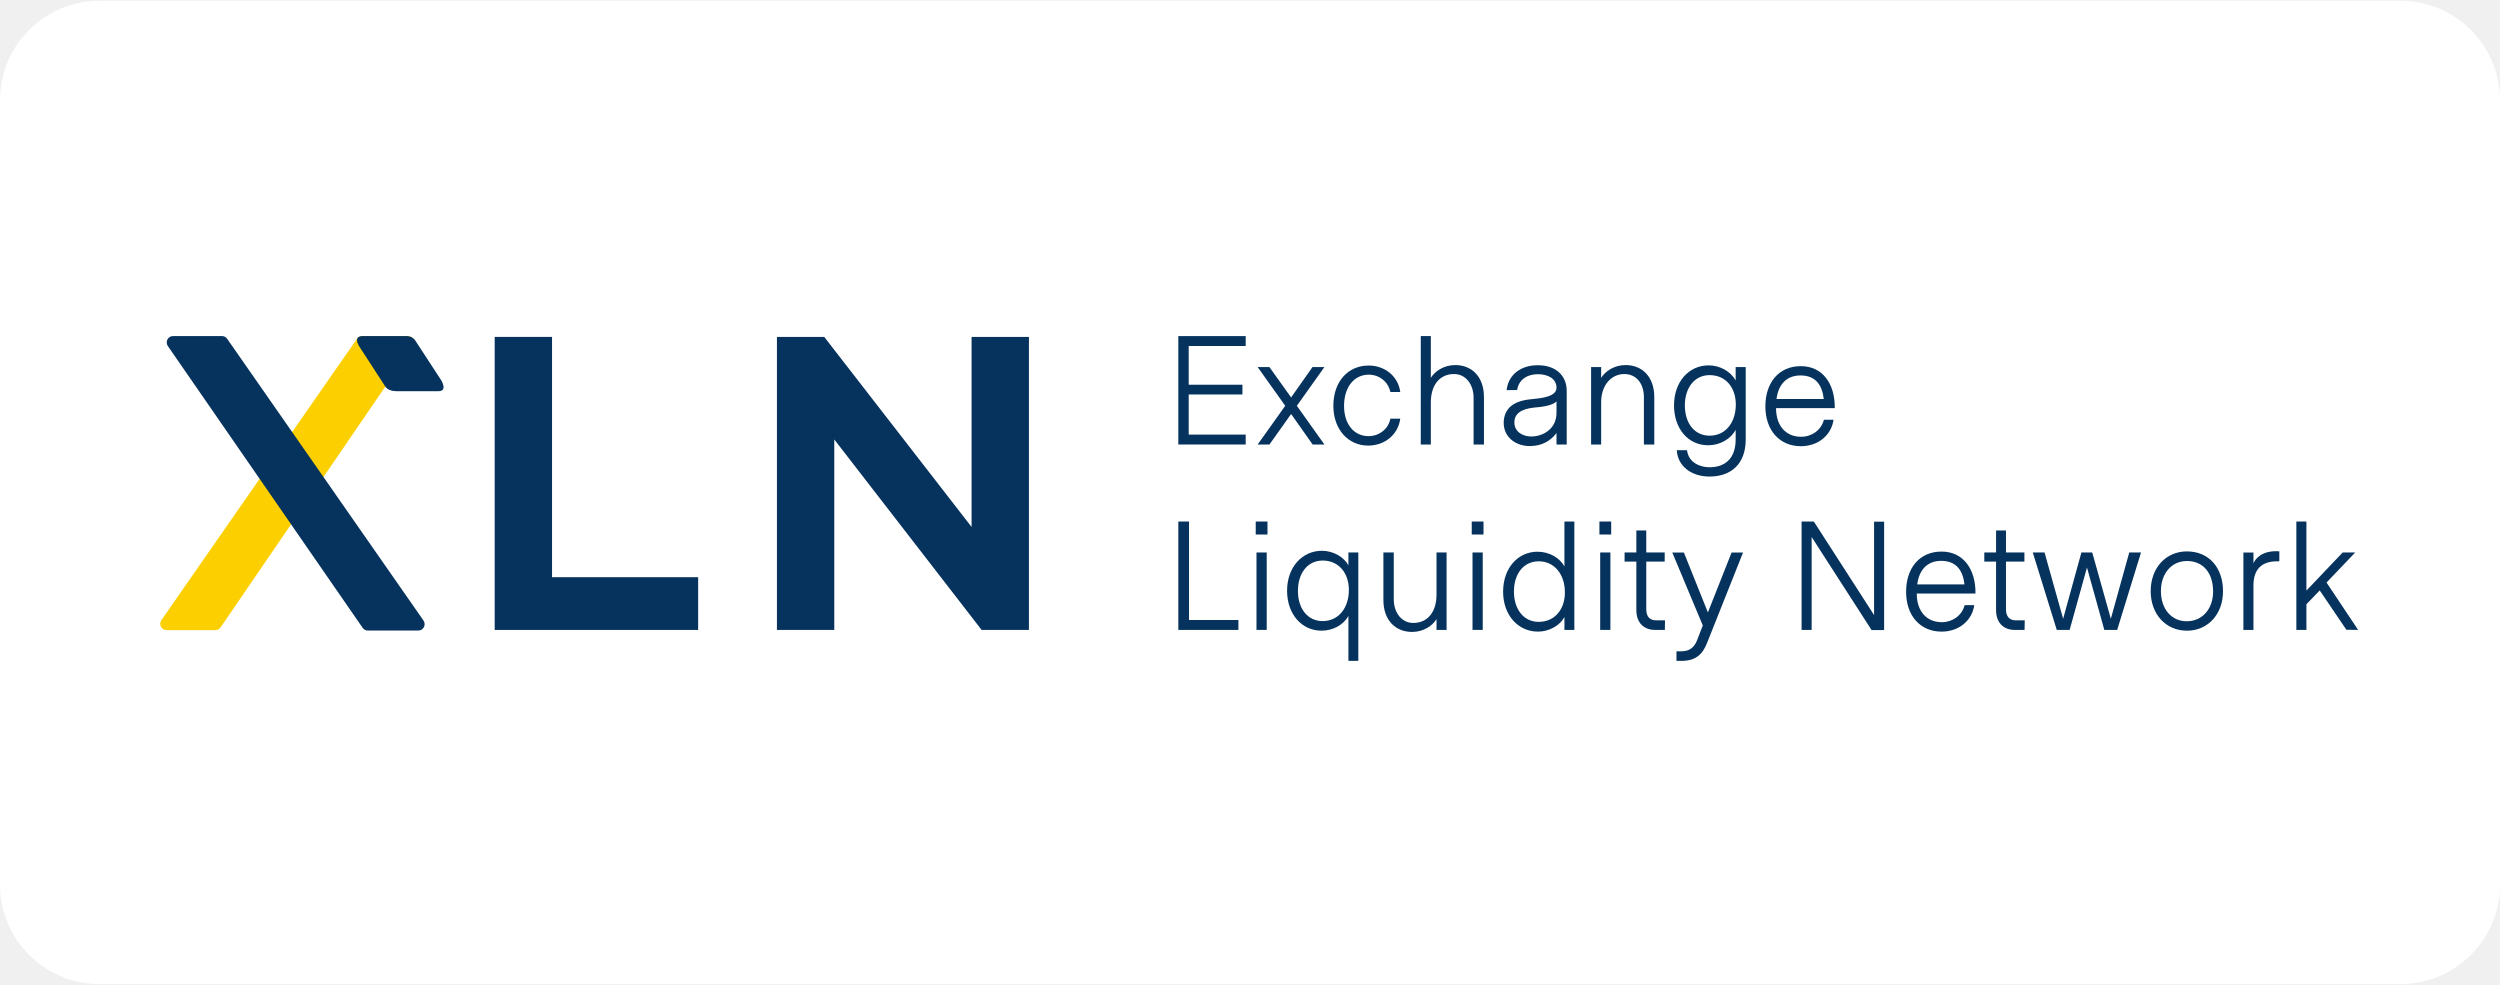
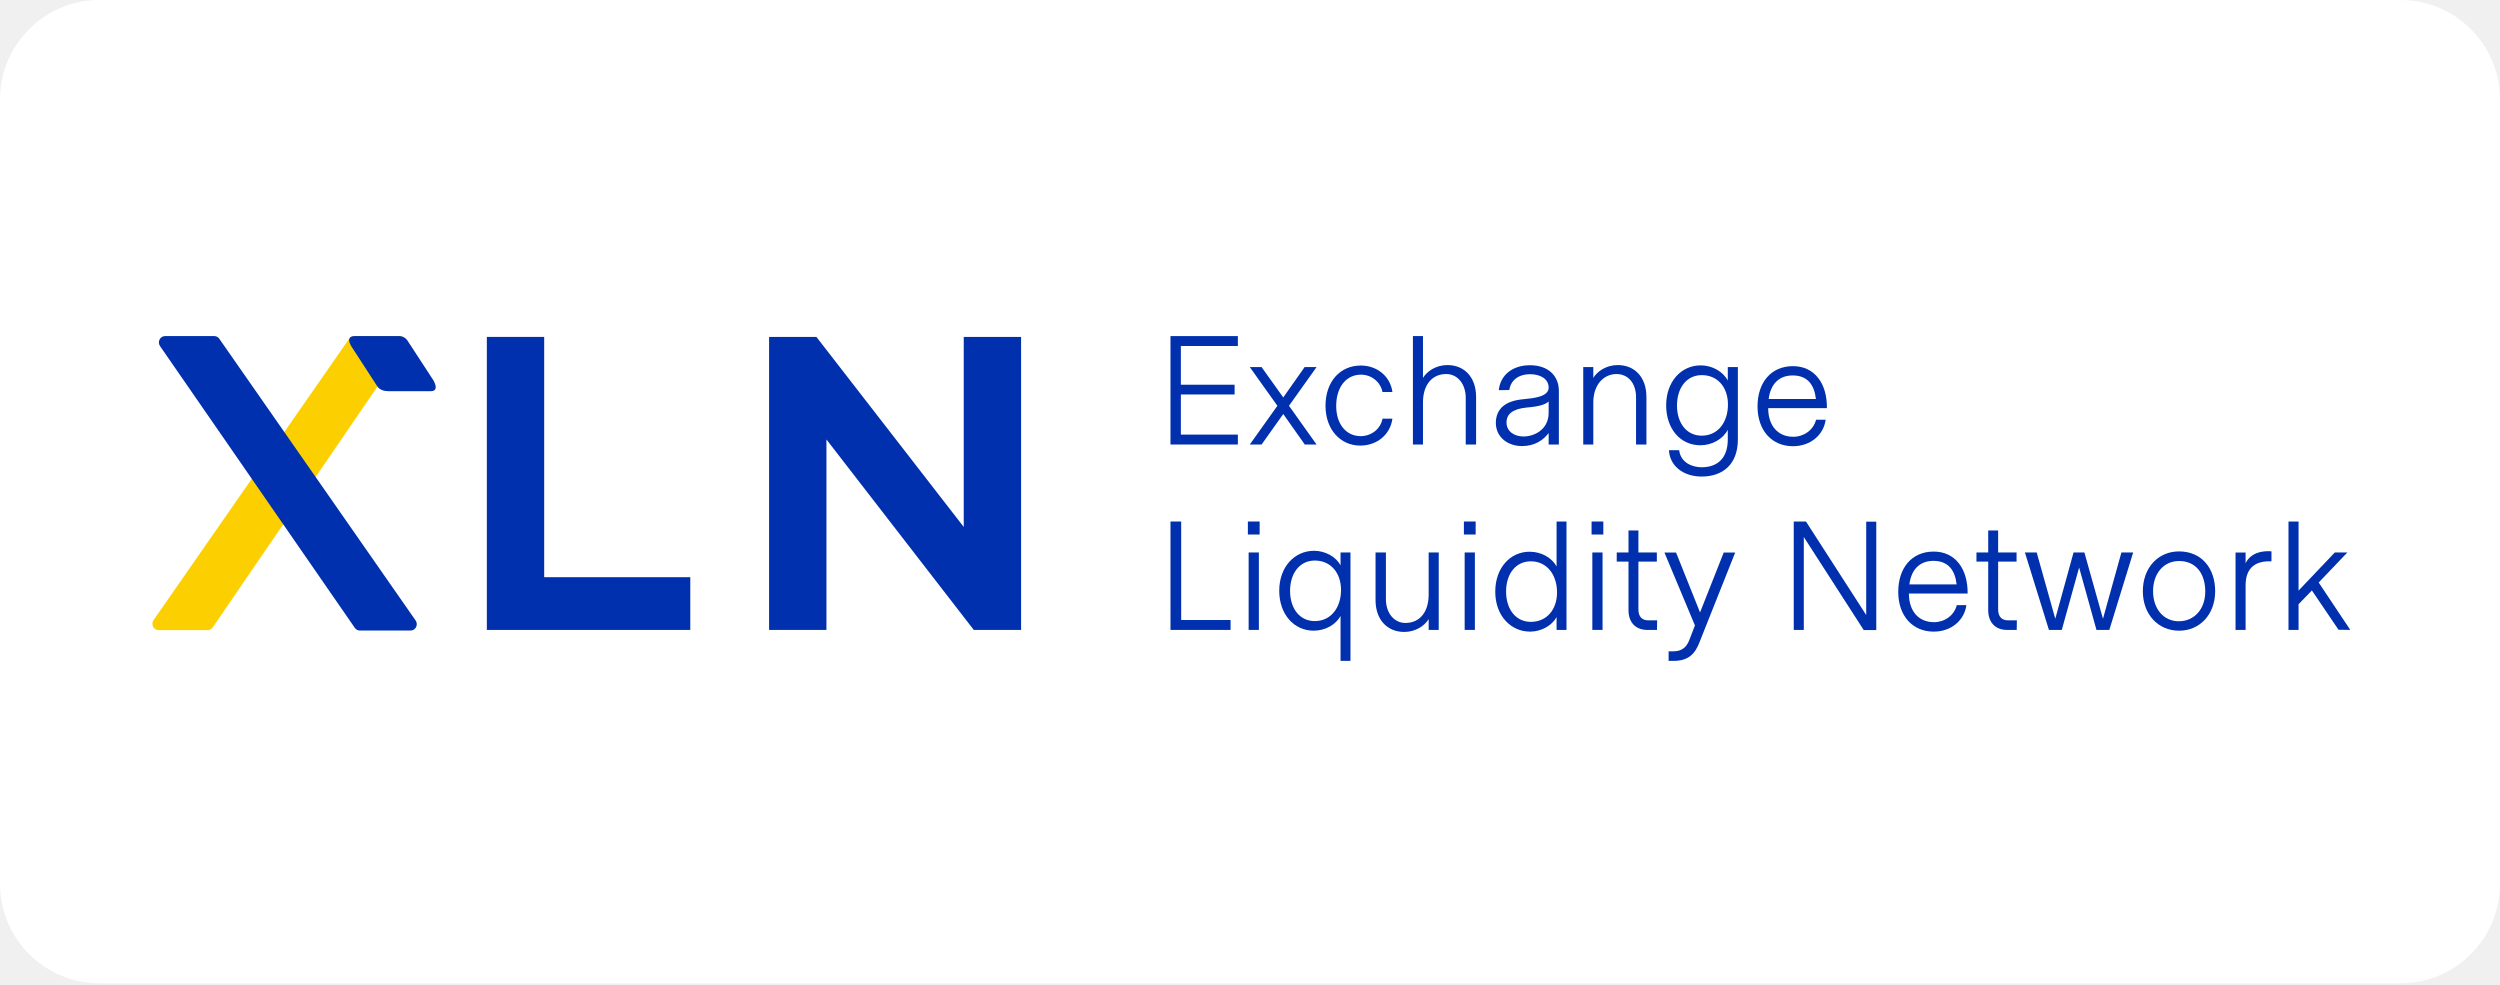
<svg xmlns="http://www.w3.org/2000/svg" width="198" height="78" fill="none">
-   <rect x="0" width="198" height="77.879" rx="7.886" fill="white" id="svg_1" y="0.061" />
-   <path d="m43.722,45.713l0,-19.03l-4.542,0l0,23.208l16.113,0l0,-4.177l-11.571,0z" fill="#06335D" id="svg_2" />
-   <path d="m76.949,26.683l0,15.052l-11.67,-15.052l-3.746,0l0,23.208l4.542,0l0,-15.085l11.67,15.085l3.746,0l0,-23.208l-4.542,0z" fill="#06335D" id="svg_3" />
-   <path d="m12.783,49.109c-0.232,0.333 0,0.796 0.399,0.796l3.886,0c0.16,0 0.309,-0.08 0.401,-0.214l15.24,-22.278c0.228,-0.334 -0.004,-0.793 -0.401,-0.793l-3.635,0c-0.158,0 -0.307,0.079 -0.399,0.211l-15.49,22.278z" fill="#FCD000" id="svg_4" />
-   <path d="m34.969,30.157c0.349,0.656 0.074,0.824 -0.216,0.824l-3.38,0c-0.279,0 -0.701,-0.085 -0.888,-0.412l-2.03,-3.128c-0.309,-0.513 -0.225,-0.824 0.264,-0.824l3.486,0c0.309,0 0.565,0.143 0.725,0.412l2.04,3.128z" fill="#06335D" id="svg_5" />
-   <path d="m28.723,49.727c0.092,0.133 0.241,0.212 0.4,0.212l4.016,0c0.399,0 0.631,-0.463 0.399,-0.797l-15.551,-22.315c-0.092,-0.132 -0.24,-0.21 -0.399,-0.21l-3.892,0c-0.398,0 -0.63,0.462 -0.4,0.795l15.427,22.315z" fill="#06335D" id="svg_6" />
-   <path d="m93.323,35.205l5.336,0l0,-0.785l-4.514,0l0,-3.177l4.256,0l0,-0.773l-4.256,0l0,-3.066l4.514,0l0,-0.785l-5.336,0l0,8.586z" fill="#06335D" id="svg_7" />
-   <path d="m99.606,35.205l0.933,0l1.717,-2.416l1.705,2.416l0.932,0l-2.183,-3.066l2.183,-3.066l-0.945,0l-1.692,2.404l-1.717,-2.404l-0.933,0l2.184,3.066l-2.184,3.066z" fill="#06335D" id="svg_8" />
-   <path d="m108.35,35.291c1.349,0 2.392,-0.895 2.551,-2.134l-0.785,0c-0.135,0.773 -0.846,1.386 -1.729,1.386c-1.153,0 -1.938,-0.957 -1.938,-2.392c0,-1.496 0.797,-2.478 1.962,-2.478c0.834,0 1.546,0.576 1.705,1.374l0.785,0c-0.159,-1.227 -1.202,-2.097 -2.502,-2.097c-1.631,0 -2.797,1.263 -2.797,3.189c0,1.889 1.19,3.152 2.748,3.152z" fill="#06335D" id="svg_9" />
-   <path d="m112.525,35.205l0.797,0l0,-3.373c0.013,-1.349 0.712,-2.208 1.84,-2.208c0.92,0 1.533,0.809 1.546,1.84l0,3.741l0.821,0l0,-3.765c0,-1.607 -0.969,-2.527 -2.269,-2.527c-0.92,0 -1.631,0.503 -1.938,1.018l0,-3.312l-0.797,0l0,8.586z" fill="#06335D" id="svg_10" />
-   <path d="m121.165,35.328c1.018,0 1.68,-0.466 2.11,-1.03l0,0.908l0.809,0l0,-4.244c0,-1.19 -0.834,-2.036 -2.293,-2.036c-1.399,0 -2.343,0.797 -2.466,1.975l0.834,-0.012c0.111,-0.748 0.699,-1.251 1.656,-1.251c0.785,0 1.46,0.356 1.46,1.067c0,0.711 -1.166,0.834 -1.951,0.908c-0.699,0.061 -1.238,0.221 -1.643,0.54c-0.38,0.307 -0.589,0.797 -0.589,1.325c0,1.177 0.981,1.852 2.073,1.852zm0.098,-0.76c-0.662,0 -1.324,-0.368 -1.324,-1.116c0,-0.65 0.478,-1.067 1.606,-1.177c0.945,-0.074 1.472,-0.233 1.73,-0.478l0,0.895c0,1.349 -1.166,1.889 -2.012,1.877z" fill="#06335D" id="svg_11" />
-   <path d="m126.015,35.205l0.797,0l0,-3.373c0.012,-1.349 0.81,-2.208 1.84,-2.208c0.907,0 1.545,0.711 1.545,1.84l0,3.741l0.822,0l0,-3.765c0,-1.607 -0.969,-2.527 -2.269,-2.527c-0.92,0 -1.631,0.503 -1.938,1.018l0,-0.859l-0.797,0l0,6.133z" fill="#06335D" id="svg_12" />
-   <path d="m135.391,37.744c1.655,0 2.87,-0.944 2.87,-2.944l0,-5.728l-0.797,0l0,1.067c-0.393,-0.736 -1.264,-1.202 -2.135,-1.202c-1.606,0 -2.747,1.337 -2.747,3.164c0,1.84 1.104,3.164 2.711,3.164c0.919,0 1.79,-0.491 2.171,-1.226l0,0.76c0,1.533 -0.859,2.208 -2.073,2.208c-0.712,0 -1.656,-0.343 -1.779,-1.349l-0.809,0c0.061,1.226 1.116,2.085 2.588,2.085zm0.012,-3.238c-1.202,0 -1.962,-0.994 -1.962,-2.392c0,-1.398 0.76,-2.404 1.962,-2.404c1.263,0 2.073,0.969 2.073,2.33c0,1.423 -0.81,2.465 -2.073,2.465z" fill="#06335D" id="svg_13" />
-   <path d="m142.627,35.34c1.386,0 2.428,-0.895 2.588,-2.097l-0.761,0c-0.208,0.822 -0.969,1.349 -1.803,1.349c-1.226,0 -1.987,-0.883 -1.987,-2.257l0,-0.012l4.649,0c0.024,-1.938 -0.969,-3.324 -2.686,-3.324c-1.754,0 -2.809,1.312 -2.809,3.189c0,1.913 1.141,3.152 2.809,3.152zm-1.926,-3.741c0.135,-1.092 0.748,-1.864 1.901,-1.864c1.202,0 1.717,0.773 1.84,1.864l-3.741,0z" fill="#06335D" id="svg_14" />
-   <path d="m93.323,49.89l4.759,0l0,-0.785l-3.912,0l0,-7.801l-0.846,0l0,8.586z" fill="#06335D" id="svg_15" />
-   <path d="m99.453,42.334l0.932,0l0,-1.03l-0.932,0l0,1.03zm0.061,7.555l0.81,0l0,-6.133l-0.81,0l0,6.133z" fill="#06335D" id="svg_16" />
-   <path d="m106.794,52.343l0.785,0l0,-8.586l-0.785,0l0,1.018c-0.343,-0.65 -1.189,-1.153 -2.097,-1.153c-1.545,0 -2.76,1.276 -2.76,3.164c0,1.889 1.19,3.164 2.723,3.164c0.945,0 1.766,-0.491 2.134,-1.165l0,3.557zm-2.036,-3.152c-1.202,0 -1.962,-0.993 -1.962,-2.392c0,-1.398 0.76,-2.404 1.962,-2.404c1.251,0 2.073,0.969 2.073,2.33c0,1.423 -0.822,2.465 -2.073,2.465z" fill="#06335D" id="svg_17" />
-   <path d="m111.834,50.049c0.92,0 1.631,-0.503 1.938,-1.018l0,0.859l0.797,0l0,-6.133l-0.797,0l0,3.373c-0.012,1.349 -0.711,2.208 -1.84,2.208c-0.92,0 -1.533,-0.809 -1.545,-1.84l0,-3.741l-0.822,0l0,3.765c0,1.607 0.969,2.527 2.269,2.527z" fill="#06335D" id="svg_18" />
-   <path d="m116.562,42.334l0.932,0l0,-1.03l-0.932,0l0,1.03zm0.061,7.555l0.809,0l0,-6.133l-0.809,0l0,6.133z" fill="#06335D" id="svg_19" />
-   <path d="m121.805,50.025c0.908,0 1.754,-0.503 2.098,-1.153l0,1.018l0.785,0l0,-8.586l-0.785,0l0,3.557c-0.368,-0.675 -1.19,-1.165 -2.134,-1.165c-1.534,0 -2.723,1.276 -2.723,3.164c0,1.889 1.214,3.164 2.759,3.164zm0.062,-0.773c-1.202,0 -1.963,-1.006 -1.963,-2.404c0,-1.398 0.761,-2.392 1.963,-2.392c1.251,0 2.073,1.042 2.073,2.465c0,1.361 -0.822,2.33 -2.073,2.33z" fill="#06335D" id="svg_20" />
-   <path d="m126.674,42.334l0.932,0l0,-1.03l-0.932,0l0,1.03zm0.061,7.555l0.809,0l0,-6.133l-0.809,0l0,6.133z" fill="#06335D" id="svg_21" />
-   <path d="m131.083,49.89l0.773,0l0.012,-0.76l-0.711,0c-0.466,0 -0.773,-0.27 -0.773,-0.871l0,-3.778l1.46,0l0,-0.724l-1.46,0l0,-1.742l-0.785,0l0,1.742l-0.932,0l0,0.724l0.932,0l0,3.851c0,0.981 0.589,1.558 1.484,1.558z" fill="#06335D" id="svg_22" />
-   <path d="m132.776,52.343l0.417,0c1.189,-0.012 1.692,-0.589 2.036,-1.496l2.821,-7.089l-0.908,0l-1.877,4.747l-1.901,-4.747l-0.92,0l2.417,5.777l-0.454,1.177c-0.209,0.527 -0.564,0.871 -1.239,0.871l-0.392,0l0,0.76z" fill="#06335D" id="svg_23" />
-   <path d="m148.23,49.902l0.993,0l0,-8.586l-0.797,0l0,7.396l-4.771,-7.408l-0.969,0l0,8.586l0.797,0l0,-7.359l4.747,7.371z" fill="#06335D" id="svg_24" />
-   <path d="m153.772,50.025c1.386,0 2.428,-0.895 2.588,-2.097l-0.761,0c-0.208,0.822 -0.969,1.349 -1.803,1.349c-1.226,0 -1.987,-0.883 -1.987,-2.257l0,-0.012l4.649,0c0.024,-1.938 -0.969,-3.324 -2.686,-3.324c-1.754,0 -2.809,1.312 -2.809,3.189c0,1.913 1.141,3.152 2.809,3.152zm-1.926,-3.741c0.135,-1.092 0.748,-1.864 1.901,-1.864c1.202,0 1.717,0.773 1.84,1.864l-3.741,0z" fill="#06335D" id="svg_25" />
-   <path d="m159.574,49.89l0.772,0l0.013,-0.76l-0.712,0c-0.466,0 -0.773,-0.27 -0.773,-0.871l0,-3.778l1.46,0l0,-0.724l-1.46,0l0,-1.742l-0.785,0l0,1.742l-0.932,0l0,0.724l0.932,0l0,3.851c0,0.981 0.589,1.558 1.485,1.558z" fill="#06335D" id="svg_26" />
-   <path d="m162.897,49.89l1.018,0l1.374,-4.943l1.373,4.943l1.018,0l1.889,-6.133l-0.932,0l-1.459,5.249l-1.472,-5.249l-0.859,0l-1.447,5.249l-1.472,-5.249l-0.932,0l1.901,6.133z" fill="#06335D" id="svg_27" />
-   <path d="m173.205,49.951c1.656,0 2.858,-1.3 2.858,-3.128c0,-1.852 -1.104,-3.152 -2.858,-3.152c-1.668,0 -2.87,1.3 -2.87,3.152c0,1.827 1.202,3.128 2.87,3.128zm-0.024,-0.748c-1.215,0 -2.036,-0.994 -2.036,-2.379c0,-1.398 0.834,-2.392 2.06,-2.392c1.337,0 2.073,1.006 2.073,2.416c0,1.374 -0.846,2.355 -2.097,2.355z" fill="#06335D" id="svg_28" />
-   <path d="m177.677,49.89l0.797,0l0,-3.532c0,-1.472 0.871,-1.938 1.999,-1.901l0.05,-0.012l0,-0.773l-0.062,-0.012c-1.337,-0.073 -1.852,0.613 -1.987,0.957l0,-0.859l-0.797,0l0,6.133z" fill="#06335D" id="svg_29" />
-   <path d="m181.871,49.89l0.797,0l0,-2.036l1.055,-1.092l2.109,3.115l0.932,0.012l-2.502,-3.753l2.269,-2.379l-0.993,0l-2.87,3.017l0,-5.47l-0.797,0l0,8.586z" fill="#06335D" id="svg_30" />
+   <rect y="0" fill="white" rx="7.886" height="77.879" width="198" x="0" />
+   <path fill="#0030AE" d="m43.1,45.713l0,-19.03l-4.542,0l0,23.208l16.113,0l0,-4.177l-11.571,0z" />
+   <path fill="#0030AE" d="m76.328,26.683l0,15.052l-11.67,-15.052l-3.746,0l0,23.208l4.542,0l0,-15.085l11.67,15.085l3.746,0l0,-23.208l-4.542,0z" />
+   <path fill="#FCD000" d="m12.161,49.109c-0.232,0.333 0,0.796 0.399,0.796l3.886,0c0.16,0 0.309,-0.08 0.401,-0.214l15.24,-22.278c0.228,-0.334 -0.004,-0.793 -0.401,-0.793l-3.635,0c-0.158,0 -0.307,0.079 -0.399,0.211l-15.49,22.278z" />
+   <path fill="#0030AE" d="m34.347,30.157c0.349,0.656 0.074,0.824 -0.216,0.824l-3.38,0c-0.28,0 -0.701,-0.085 -0.888,-0.412l-2.03,-3.128c-0.309,-0.513 -0.225,-0.824 0.264,-0.824l3.486,0c0.309,0 0.565,0.143 0.725,0.412l2.04,3.128z" />
+   <path fill="#0030AE" d="m28.102,49.727c0.092,0.133 0.241,0.212 0.4,0.212l4.016,0c0.399,0 0.631,-0.463 0.399,-0.797l-15.551,-22.315c-0.092,-0.132 -0.24,-0.21 -0.399,-0.21l-3.892,0c-0.398,0 -0.63,0.462 -0.4,0.795l15.427,22.315z" />
+   <path fill="#0030AE" d="m92.702,35.205l5.336,0l0,-0.785l-4.514,0l0,-3.177l4.256,0l0,-0.773l-4.256,0l0,-3.066l4.514,0l0,-0.785l-5.336,0l0,8.586z" />
+   <path fill="#0030AE" d="m98.984,35.205l0.933,0l1.717,-2.416l1.705,2.416l0.932,0l-2.184,-3.066l2.184,-3.066l-0.945,0l-1.692,2.404l-1.717,-2.404l-0.933,0l2.184,3.066l-2.184,3.066z" />
+   <path fill="#0030AE" d="m107.728,35.291c1.349,0 2.392,-0.895 2.551,-2.134l-0.785,0c-0.135,0.773 -0.846,1.386 -1.729,1.386c-1.153,0 -1.938,-0.957 -1.938,-2.392c0,-1.496 0.797,-2.478 1.962,-2.478c0.834,0 1.546,0.576 1.705,1.374l0.785,0c-0.159,-1.227 -1.202,-2.097 -2.502,-2.097c-1.631,0 -2.797,1.263 -2.797,3.189c0,1.889 1.19,3.152 2.748,3.152z" />
+   <path fill="#0030AE" d="m111.903,35.205l0.797,0l0,-3.373c0.013,-1.349 0.712,-2.208 1.84,-2.208c0.92,0 1.533,0.809 1.545,1.84l0,3.741l0.822,0l0,-3.765c0,-1.607 -0.969,-2.527 -2.269,-2.527c-0.92,0 -1.631,0.503 -1.938,1.018l0,-3.312l-0.797,0l0,8.586z" />
+   <path fill="#0030AE" d="m120.543,35.328c1.018,0 1.68,-0.466 2.11,-1.03l0,0.908l0.809,0l0,-4.244c0,-1.19 -0.834,-2.036 -2.294,-2.036c-1.398,0 -2.342,0.797 -2.465,1.975l0.834,-0.012c0.111,-0.748 0.699,-1.251 1.656,-1.251c0.785,0 1.46,0.356 1.46,1.067c0,0.711 -1.166,0.834 -1.951,0.908c-0.699,0.061 -1.238,0.221 -1.643,0.54c-0.38,0.307 -0.589,0.797 -0.589,1.325c0,1.177 0.981,1.852 2.073,1.852zm0.098,-0.76c-0.662,0 -1.325,-0.368 -1.325,-1.116c0,-0.65 0.479,-1.067 1.607,-1.177c0.945,-0.074 1.472,-0.233 1.73,-0.478l0,0.895c0,1.349 -1.166,1.889 -2.012,1.877z" />
+   <path fill="#0030AE" d="m125.393,35.205l0.797,0l0,-3.373c0.012,-1.349 0.81,-2.208 1.84,-2.208c0.907,0 1.545,0.711 1.545,1.84l0,3.741l0.822,0l0,-3.765c0,-1.607 -0.969,-2.527 -2.269,-2.527c-0.92,0 -1.631,0.503 -1.938,1.018l0,-0.859l-0.797,0l0,6.133z" />
+   <path fill="#0030AE" d="m134.769,37.744c1.655,0 2.87,-0.944 2.87,-2.944l0,-5.728l-0.798,0l0,1.067c-0.392,-0.736 -1.263,-1.202 -2.134,-1.202c-1.606,0 -2.747,1.337 -2.747,3.164c0,1.84 1.104,3.164 2.711,3.164c0.919,0 1.79,-0.491 2.17,-1.226l0,0.76c0,1.533 -0.858,2.208 -2.072,2.208c-0.712,0 -1.656,-0.343 -1.779,-1.349l-0.809,0c0.061,1.226 1.116,2.085 2.588,2.085zm0.012,-3.238c-1.202,0 -1.963,-0.994 -1.963,-2.392c0,-1.398 0.761,-2.404 1.963,-2.404c1.263,0 2.073,0.969 2.073,2.33c0,1.423 -0.81,2.465 -2.073,2.465z" />
+   <path fill="#0030AE" d="m142.005,35.34c1.386,0 2.428,-0.895 2.588,-2.097l-0.761,0c-0.208,0.822 -0.969,1.349 -1.803,1.349c-1.226,0 -1.987,-0.883 -1.987,-2.257l0,-0.012l4.649,0c0.024,-1.938 -0.969,-3.324 -2.686,-3.324c-1.754,0 -2.809,1.312 -2.809,3.189c0,1.913 1.141,3.152 2.809,3.152zm-1.926,-3.741c0.135,-1.092 0.748,-1.864 1.901,-1.864c1.202,0 1.717,0.773 1.84,1.864l-3.741,0z" />
+   <path fill="#0030AE" d="m92.702,49.89l4.759,0l0,-0.785l-3.912,0l0,-7.801l-0.846,0l0,8.586z" />
+   <path fill="#0030AE" d="m98.831,42.334l0.932,0l0,-1.03l-0.932,0l0,1.03zm0.061,7.555l0.81,0l0,-6.133l-0.81,0l0,6.133z" />
+   <path fill="#0030AE" d="m106.172,52.343l0.785,0l0,-8.586l-0.785,0l0,1.018c-0.343,-0.65 -1.189,-1.153 -2.097,-1.153c-1.546,0 -2.76,1.276 -2.76,3.164c0,1.889 1.19,3.164 2.723,3.164c0.945,0 1.766,-0.491 2.134,-1.165l0,3.557zm-2.036,-3.152c-1.202,0 -1.962,-0.993 -1.962,-2.392c0,-1.398 0.76,-2.404 1.962,-2.404c1.251,0 2.073,0.969 2.073,2.33c0,1.423 -0.822,2.465 -2.073,2.465z" />
+   <path fill="#0030AE" d="m111.212,50.049c0.92,0 1.631,-0.503 1.938,-1.018l0,0.859l0.797,0l0,-6.133l-0.797,0l0,3.373c-0.012,1.349 -0.711,2.208 -1.84,2.208c-0.92,0 -1.533,-0.809 -1.545,-1.84l0,-3.741l-0.822,0l0,3.765c0,1.607 0.969,2.527 2.269,2.527z" />
+   <path fill="#0030AE" d="m115.94,42.334l0.932,0l0,-1.03l-0.932,0l0,1.03zm0.061,7.555l0.809,0l0,-6.133l-0.809,0l0,6.133z" />
+   <path fill="#0030AE" d="m121.183,50.025c0.908,0 1.754,-0.503 2.098,-1.153l0,1.018l0.785,0l0,-8.586l-0.785,0l0,3.557c-0.368,-0.675 -1.19,-1.165 -2.134,-1.165c-1.534,0 -2.723,1.276 -2.723,3.164c0,1.889 1.214,3.164 2.759,3.164zm0.062,-0.773c-1.202,0 -1.963,-1.006 -1.963,-2.404c0,-1.398 0.761,-2.392 1.963,-2.392c1.251,0 2.072,1.042 2.072,2.465c0,1.361 -0.821,2.33 -2.072,2.33z" />
+   <path fill="#0030AE" d="m126.052,42.334l0.932,0l0,-1.03l-0.932,0l0,1.03zm0.061,7.555l0.809,0l0,-6.133l-0.809,0l0,6.133z" />
+   <path fill="#0030AE" d="m130.461,49.89l0.773,0l0.012,-0.76l-0.711,0c-0.466,0 -0.773,-0.27 -0.773,-0.871l0,-3.778l1.46,0l0,-0.724l-1.46,0l0,-1.742l-0.785,0l0,1.742l-0.932,0l0,0.724l0.932,0l0,3.851c0,0.981 0.589,1.558 1.484,1.558z" />
+   <path fill="#0030AE" d="m132.154,52.343l0.417,0c1.189,-0.012 1.692,-0.589 2.036,-1.496l2.821,-7.089l-0.908,0l-1.877,4.747l-1.901,-4.747l-0.92,0l2.417,5.777l-0.454,1.177c-0.209,0.527 -0.564,0.871 -1.239,0.871l-0.392,0l0,0.76z" />
+   <path fill="#0030AE" d="m147.608,49.902l0.993,0l0,-8.586l-0.797,0l0,7.396l-4.771,-7.408l-0.969,0l0,8.586l0.797,0l0,-7.359l4.747,7.371z" />
+   <path fill="#0030AE" d="m153.15,50.025c1.386,0 2.428,-0.895 2.588,-2.097l-0.761,0c-0.208,0.822 -0.969,1.349 -1.803,1.349c-1.226,0 -1.987,-0.883 -1.987,-2.257l0,-0.012l4.649,0c0.024,-1.938 -0.969,-3.324 -2.686,-3.324c-1.754,0 -2.809,1.312 -2.809,3.189c0,1.913 1.141,3.152 2.809,3.152zm-1.926,-3.741c0.135,-1.092 0.748,-1.864 1.901,-1.864c1.202,0 1.717,0.773 1.84,1.864l-3.741,0z" />
+   <path fill="#0030AE" d="m158.951,49.89l0.773,0l0.012,-0.76l-0.711,0c-0.466,0 -0.773,-0.27 -0.773,-0.871l0,-3.778l1.46,0l0,-0.724l-1.46,0l0,-1.742l-0.785,0l0,1.742l-0.932,0l0,0.724l0.932,0l0,3.851c0,0.981 0.589,1.558 1.484,1.558z" />
+   <path fill="#0030AE" d="m162.275,49.89l1.018,0l1.374,-4.943l1.373,4.943l1.018,0l1.889,-6.133l-0.932,0l-1.459,5.249l-1.472,-5.249l-0.859,0l-1.447,5.249l-1.472,-5.249l-0.932,0l1.901,6.133z" />
+   <path fill="#0030AE" d="m172.583,49.951c1.656,0 2.858,-1.3 2.858,-3.128c0,-1.852 -1.104,-3.152 -2.858,-3.152c-1.668,0 -2.87,1.3 -2.87,3.152c0,1.827 1.202,3.128 2.87,3.128zm-0.024,-0.748c-1.215,0 -2.036,-0.994 -2.036,-2.379c0,-1.398 0.834,-2.392 2.06,-2.392c1.337,0 2.073,1.006 2.073,2.416c0,1.374 -0.846,2.355 -2.097,2.355z" />
+   <path fill="#0030AE" d="m177.055,49.89l0.797,0l0,-3.532c0,-1.472 0.871,-1.938 1.999,-1.901l0.049,-0.012l0,-0.773l-0.061,-0.012c-1.337,-0.073 -1.852,0.613 -1.987,0.957l0,-0.859l-0.797,0l0,6.133z" />
+   <path fill="#0030AE" d="m181.249,49.89l0.797,0l0,-2.036l1.055,-1.092l2.109,3.115l0.932,0.012l-2.502,-3.753l2.269,-2.379l-0.993,0l-2.87,3.017l0,-5.47l-0.797,0l0,8.586z" />
</svg>
